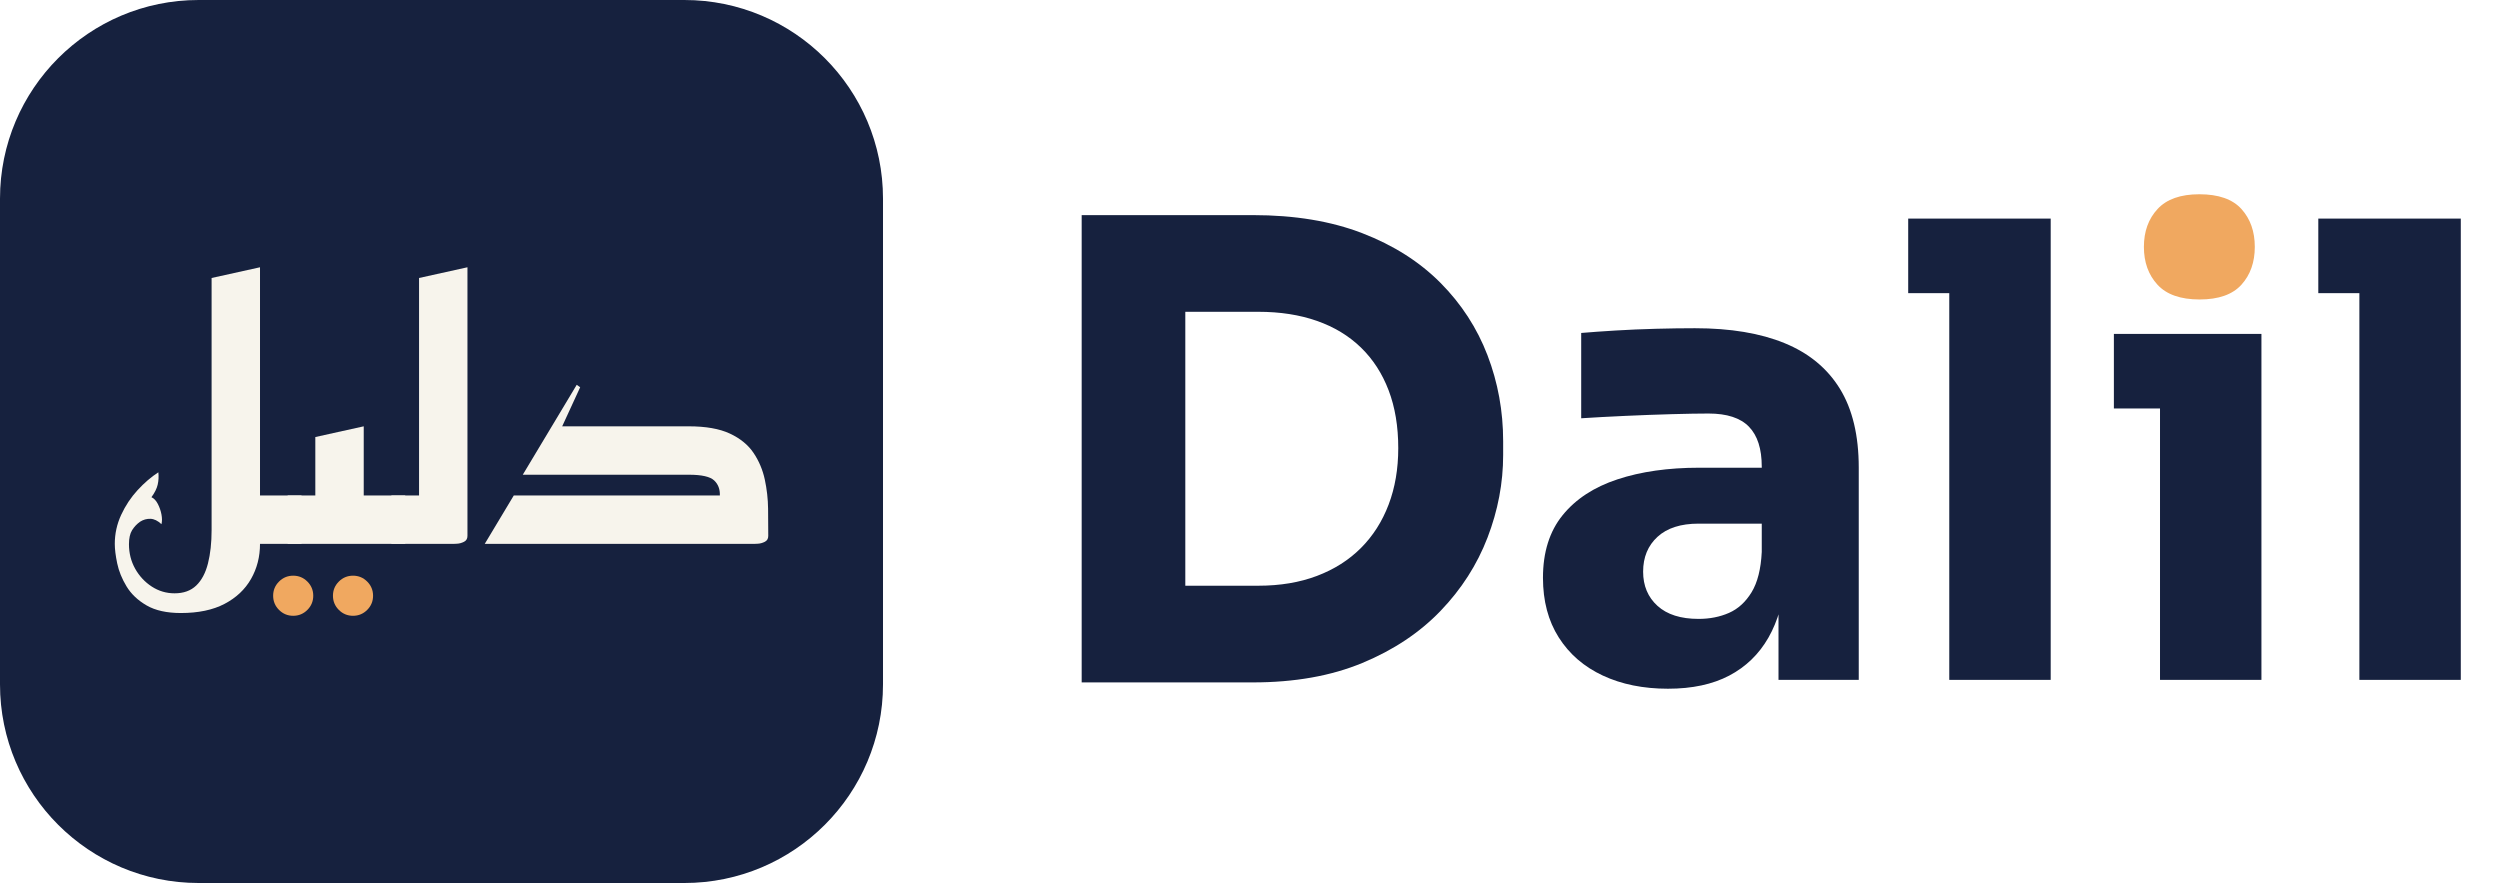
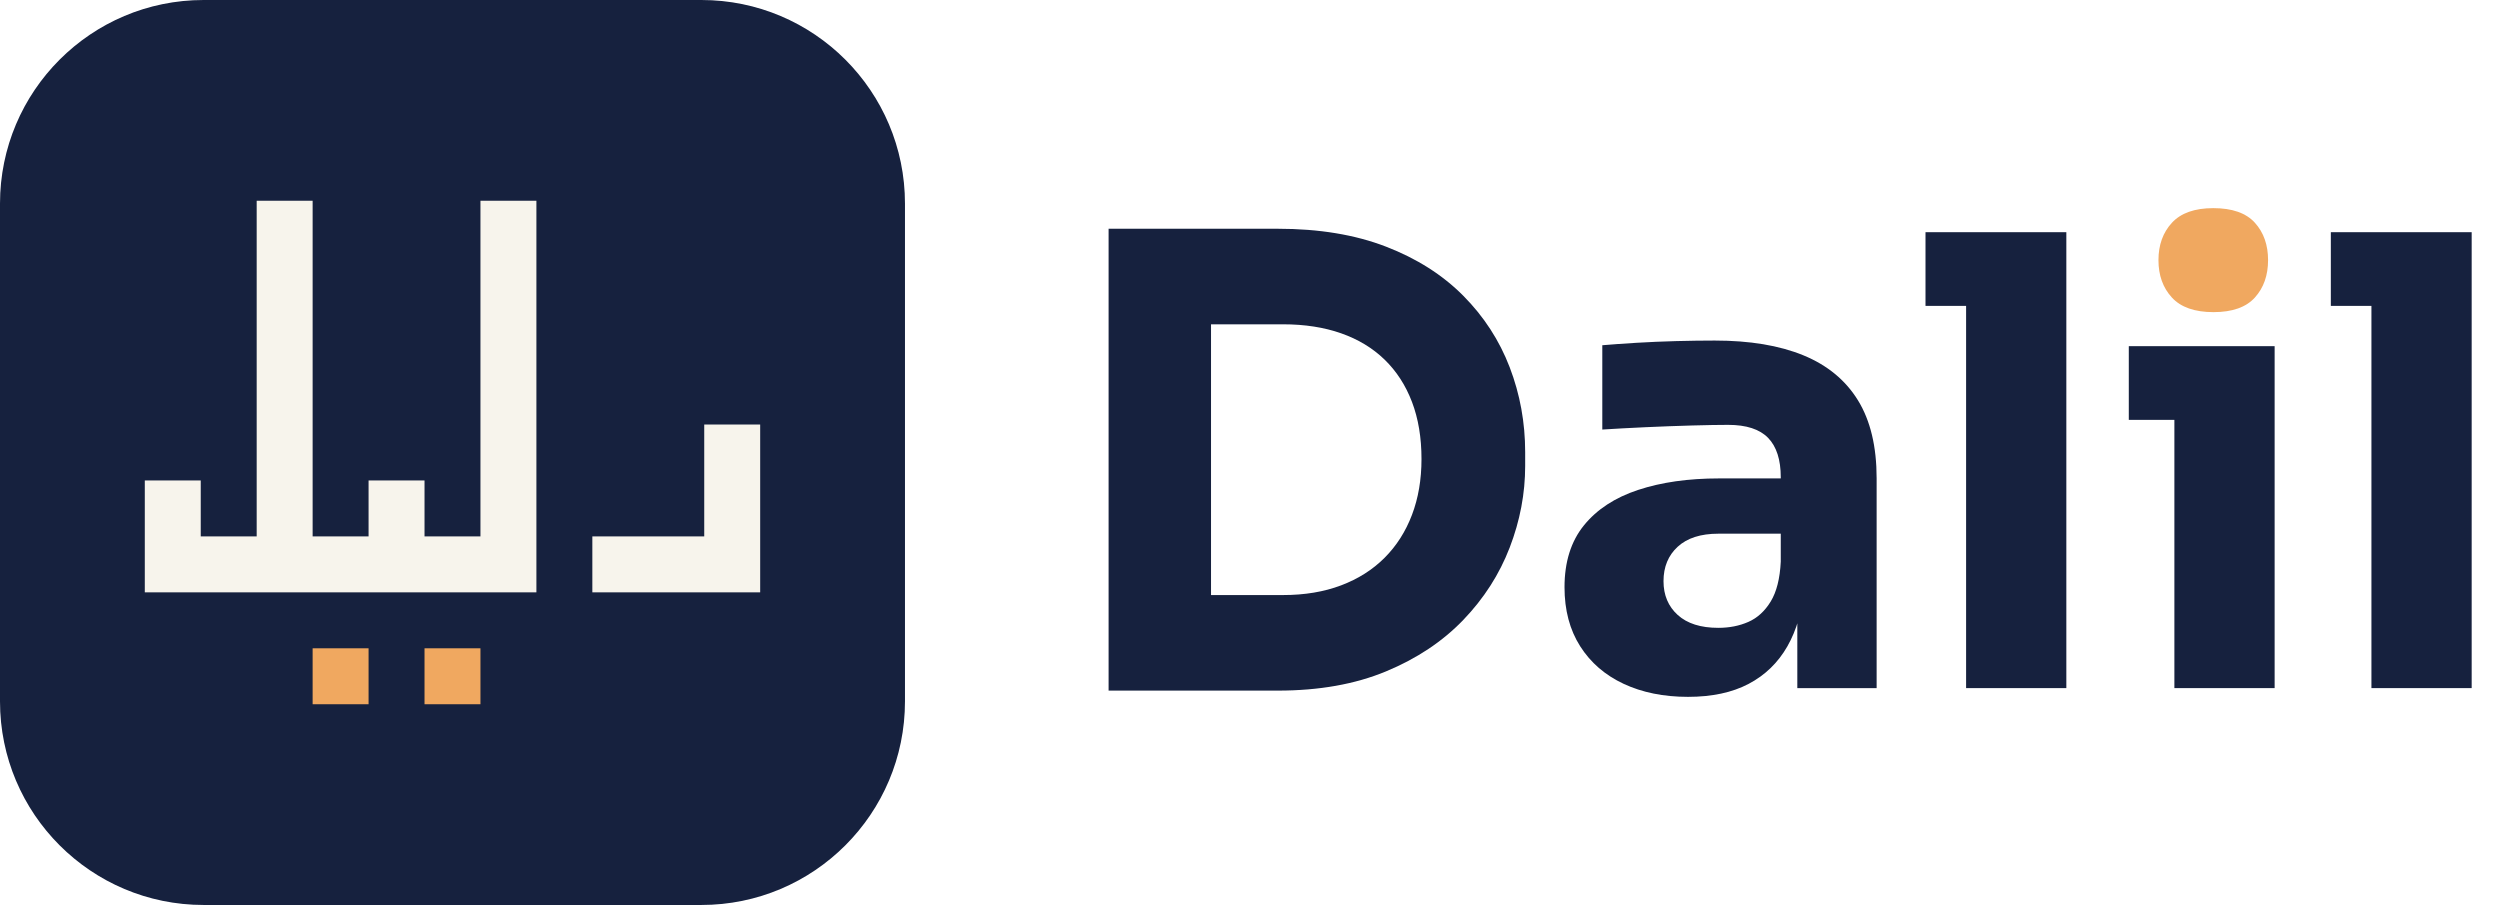
- <svg xmlns="http://www.w3.org/2000/svg" viewBox="0 0 453 160" width="453" height="160">
-   <g>
-     <rect width="160" height="160" rx="36" fill="#16213E" />
-     <g transform="translate(20.80,48.43) scale(0.06265,-0.06265) translate(-25,-800)">
-       <path d="M395 0V140H565V0ZM305 40V769L445 800V0ZM216 -200Q155 -200 117.0 -178.0Q79 -156 59.0 -123.0Q39 -90 32.0 -56.5Q25 -23 25 0Q25 44 43.5 84.0Q62 124 91.0 155.5Q120 187 151 207Q153 188 149.0 171.0Q145 154 131 135Q142 130 149.5 115.5Q157 101 160.0 85.0Q163 69 160 57Q144 72 128.0 72.5Q112 73 98 64Q84 54 75.0 39.5Q66 25 66 -1Q66 -40 84.0 -72.0Q102 -104 132.0 -123.5Q162 -143 198 -143Q237 -143 260.5 -120.5Q284 -98 294.5 -56.5Q305 -15 305 40V309L445 340V0Q445 -56 419.0 -101.5Q393 -147 342.5 -173.5Q292 -200 216 -200Z" fill="#F7F4EC" />
-       <path d="M645 0V140H865V0ZM525 0V140H605V309L745 340V23Q745 11 735.0 6.0Q725 1 715.0 0.5Q705 0 705 0Z" fill="#F7F4EC" />
-       <path d="M825 0V140H905V769L1045 800V23Q1045 11 1035.0 6.0Q1025 1 1015.0 0.5Q1005 0 1005 0Z" fill="#F7F4EC" />
-       <path d="M1095 0 1179 140H1775Q1776 167 1758.5 183.5Q1741 200 1685 200H1205L1361 460L1371 453L1319 340H1685Q1759 340 1804.0 319.0Q1849 298 1872.5 263.0Q1896 228 1905.0 186.0Q1914 144 1914.5 101.5Q1915 59 1915 23Q1915 11 1905.0 6.0Q1895 1 1885.0 0.5Q1875 0 1875 0Z" fill="#F7F4EC" />
-       <path d="M714 -208Q690 -208 673.0 -191.0Q656 -174 656 -150Q656 -126 673.0 -109.0Q690 -92 714 -92Q738 -92 755.0 -109.0Q772 -126 772 -150Q772 -174 755.0 -191.0Q738 -208 714 -208ZM541 -208Q517 -208 500.0 -191.0Q483 -174 483 -150Q483 -126 500.0 -109.0Q517 -92 541 -92Q565 -92 582.0 -109.0Q599 -126 599 -150Q599 -174 582.0 -191.0Q565 -208 541 -208Z" fill="#F0A860" />
-     </g>
-   </g>
-   <g transform="translate(196.00,35.20) scale(0.1145,-0.1145) translate(-82,-768.5)">
+ <svg xmlns="http://www.w3.org/2000/svg" viewBox="0 0 442 160" width="442" height="160">
+   <rect width="160" height="160" rx="36" fill="#16213E" />
+   <path d="M45.382 94.836 L35.491 94.836 L35.491 84.945 L25.600 84.945 L25.600 94.836 L25.600 104.727 L94.836 104.727 L94.836 94.836 L94.836 35.491 L84.945 35.491 L84.945 94.836 L75.055 94.836 L75.055 84.945 L65.164 84.945 L65.164 94.836 L55.273 94.836 L55.273 35.491 L45.382 35.491 ZM104.727 94.836 L104.727 104.727 L124.509 104.727 L134.400 104.727 L134.400 75.055 L124.509 75.055 L124.509 94.836 Z" fill="#F7F4EC" />
+   <path d="M55.273 114.618 L55.273 124.509 L65.164 124.509 L65.164 114.618 ZM75.055 114.618 L75.055 124.509 L84.945 124.509 L84.945 114.618 Z" fill="#F0A860" />
+   <g transform="translate(196.00,36.80) scale(0.11042,-0.11042) translate(-82,-768.5)">
    <path d="M226 -4V149H361.5Q413.25 149.0 454.25 164.5Q495.25 180.0 523.875 208.625Q552.5 237.25 567.75 277.375Q583.0 317.5 583.0 366.75Q583.0 418.25 567.75 458.25Q552.5 498.25 523.875 526.0Q495.25 553.75 454.25 568.125Q413.25 582.5 361.5 582.5H226.0V735.5H353.0Q452.0 735.5 526.125 706.875Q600.25 678.25 649.875 628.25Q699.5 578.25 724.25 513.625Q749 449 749.0 377.75V355.75Q749.0 289.5 724.25 225.125Q699.5 160.75 649.875 109.125Q600.25 57.5 526.125 26.75Q452 -4 353 -4ZM82 -4V735.5H246.0V-4Z" fill="#16213E" />
    <path d="M1184.75 0.0V161.5H1158.25V337.5Q1158.25 379.75 1138.0 400.625Q1117.75 421.5 1074.0 421.5Q1052.0 421.5 1016.0 420.5Q980.0 419.5 941.75 417.75Q903.5 416.0 872.5 414.0V549.0Q896 551 926.875 552.875Q957.75 554.75 990.875 555.625Q1024.0 556.5 1052.5 556.5Q1136.75 556.5 1194.375 532.875Q1252.0 509.25 1281.875 460.75Q1311.75 412.25 1311.75 335.75V0.0ZM1009.75 -14.0Q951.25 -14.0 906.625 6.875Q862.0 27.75 837.0 67.125Q812.0 106.5 812.0 161.5Q812.0 222.25 843.125 260.625Q874.25 299.0 930.0 317.375Q985.75 335.75 1059.25 335.75H1175.75V247.25H1058.25Q1016.0 247.25 993.25 226.375Q970.5 205.5 970.5 171.25Q970.5 137.75 993.25 117.125Q1016.0 96.5 1058.25 96.5Q1084.75 96.5 1106.375 106.0Q1128.0 115.5 1142.125 138.625Q1156.25 161.75 1158.25 202.5L1196.25 163.0Q1191.25 106.0 1168.75 66.75Q1146.25 27.5 1106.75 6.75Q1067.25 -14.0 1009.75 -14.0Z" fill="#16213E" />
    <path d="M1455 0V730H1615.5V0.0ZM1390 612V730H1615.5V612.0Z" fill="#16213E" />
    <path d="M1788.5 0.0V547.5H1949.0V0ZM1715.5 429.5V547.5H1949.0V429.5Z" fill="#16213E" />
    <path d="M2104 0V730H2264.5V0.0ZM2039 612V730H2264.5V612.0Z" fill="#16213E" />
    <path d="M1851.125 602.0Q1806 602 1784.5 625.375Q1763.0 648.75 1763.0 685.25Q1763.0 721.75 1784.589 745.125Q1806.179 768.5 1850.75 768.5Q1896.25 768.5 1917.375 745.125Q1938.5 721.75 1938.5 685.25Q1938.5 648.75 1917.375 625.375Q1896.25 602.0 1851.125 602.0Z" fill="#F0A860" />
  </g>
</svg>
